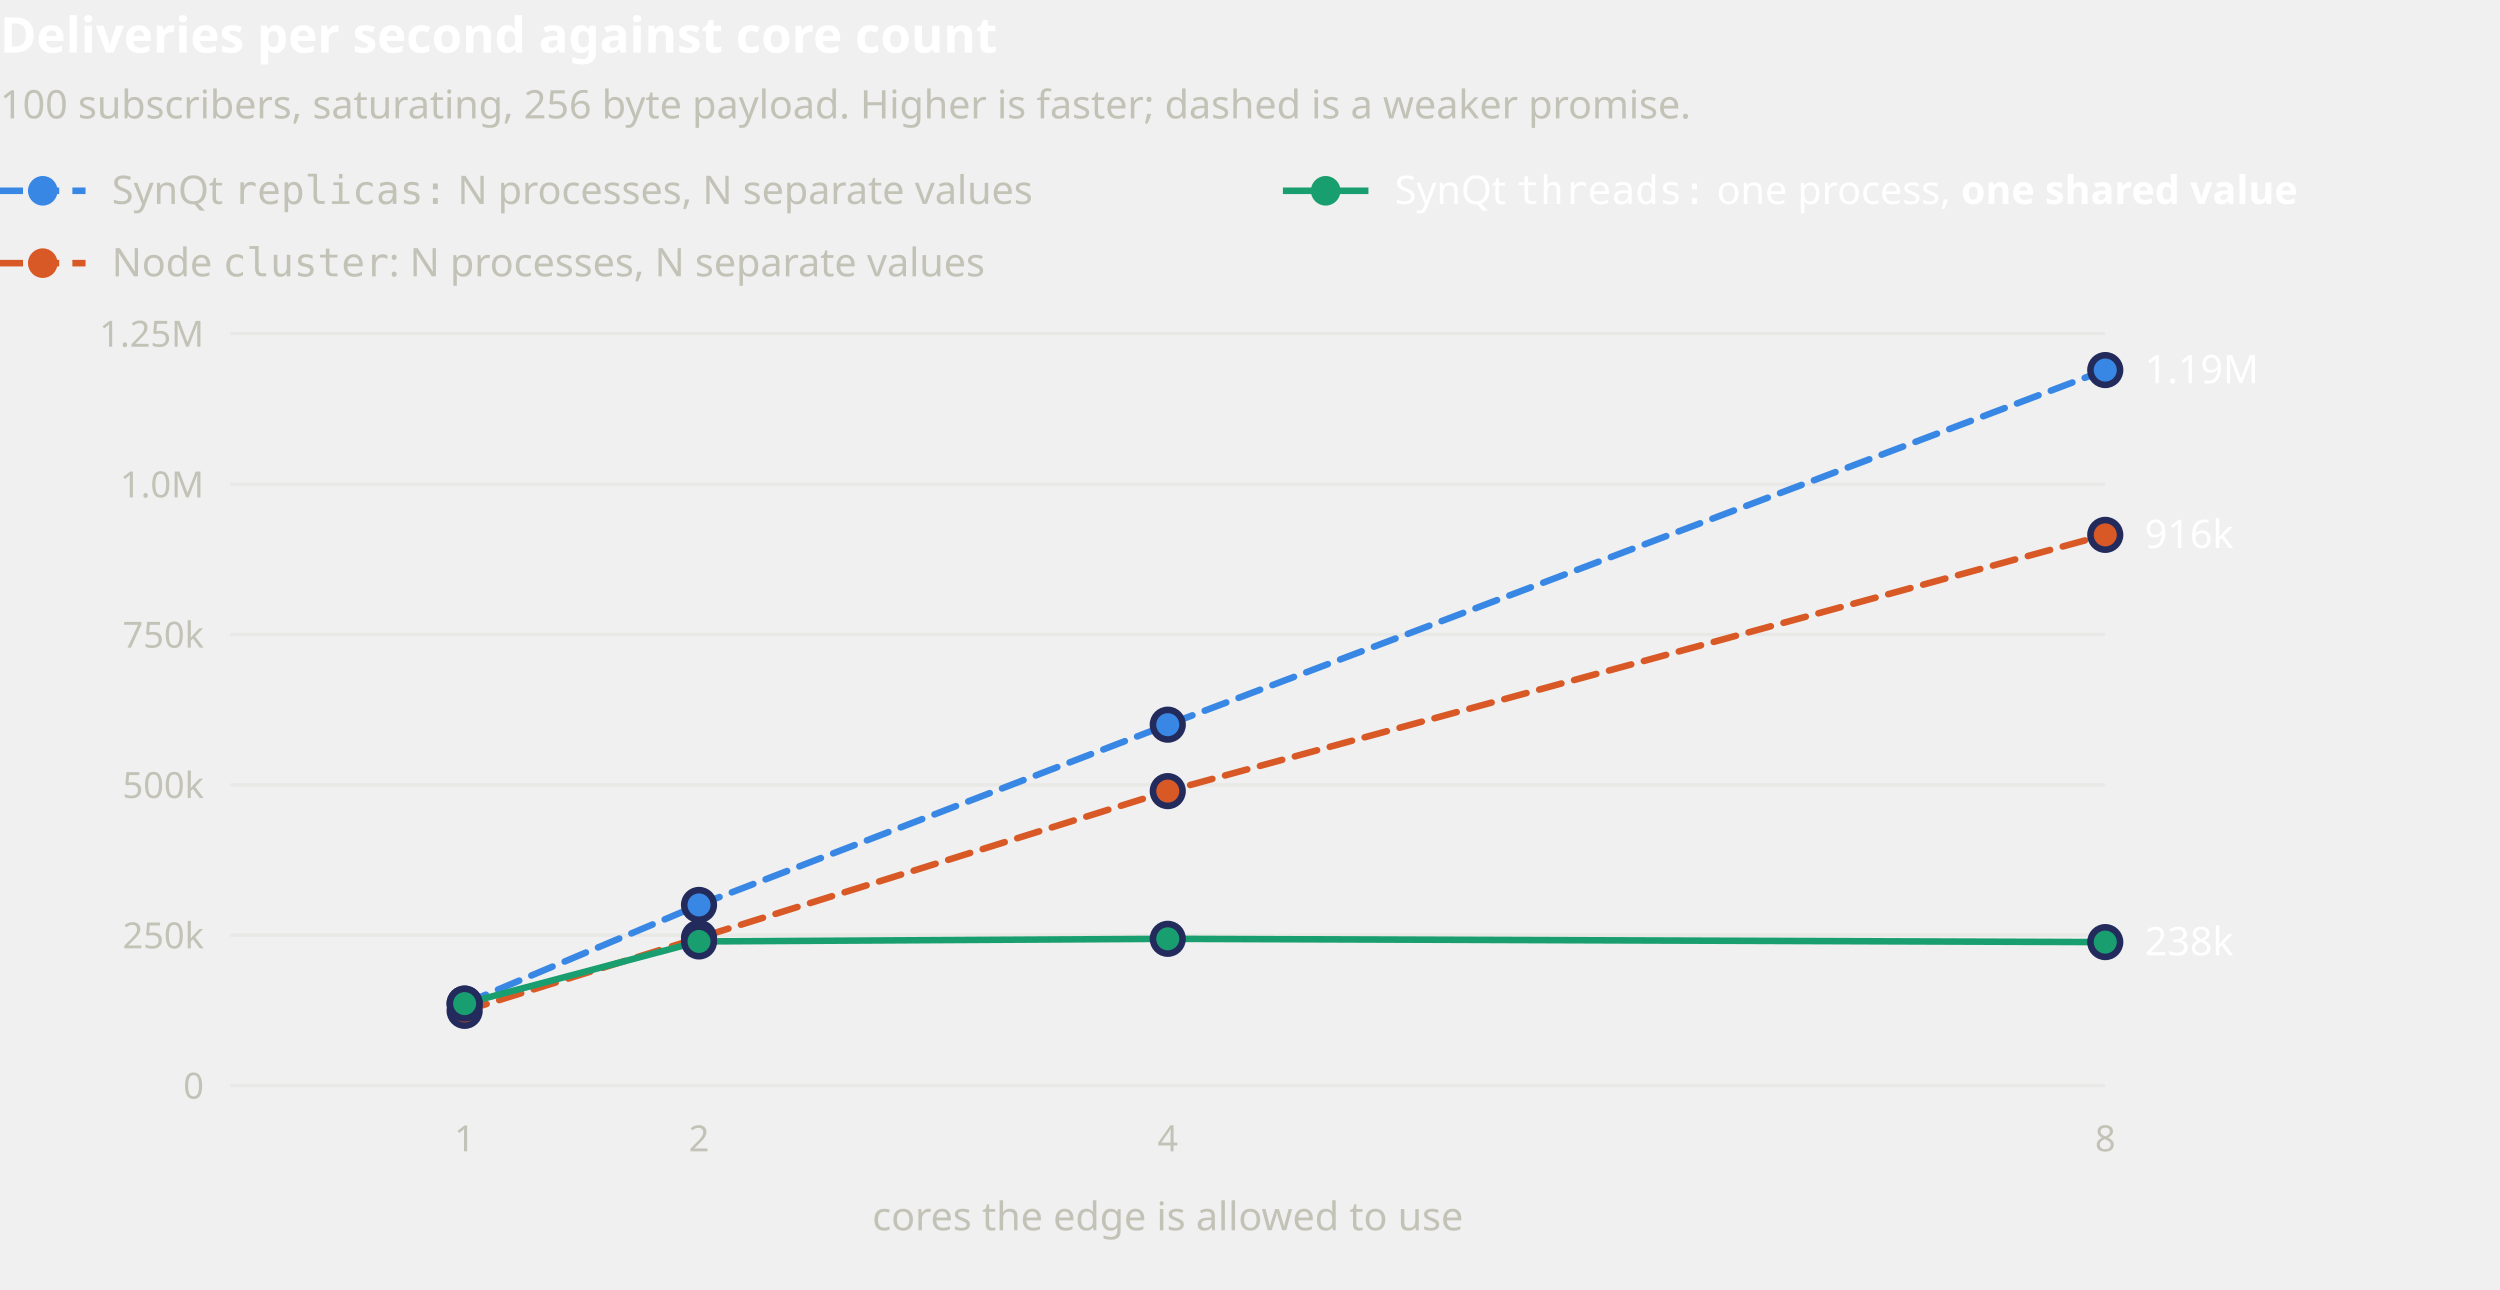
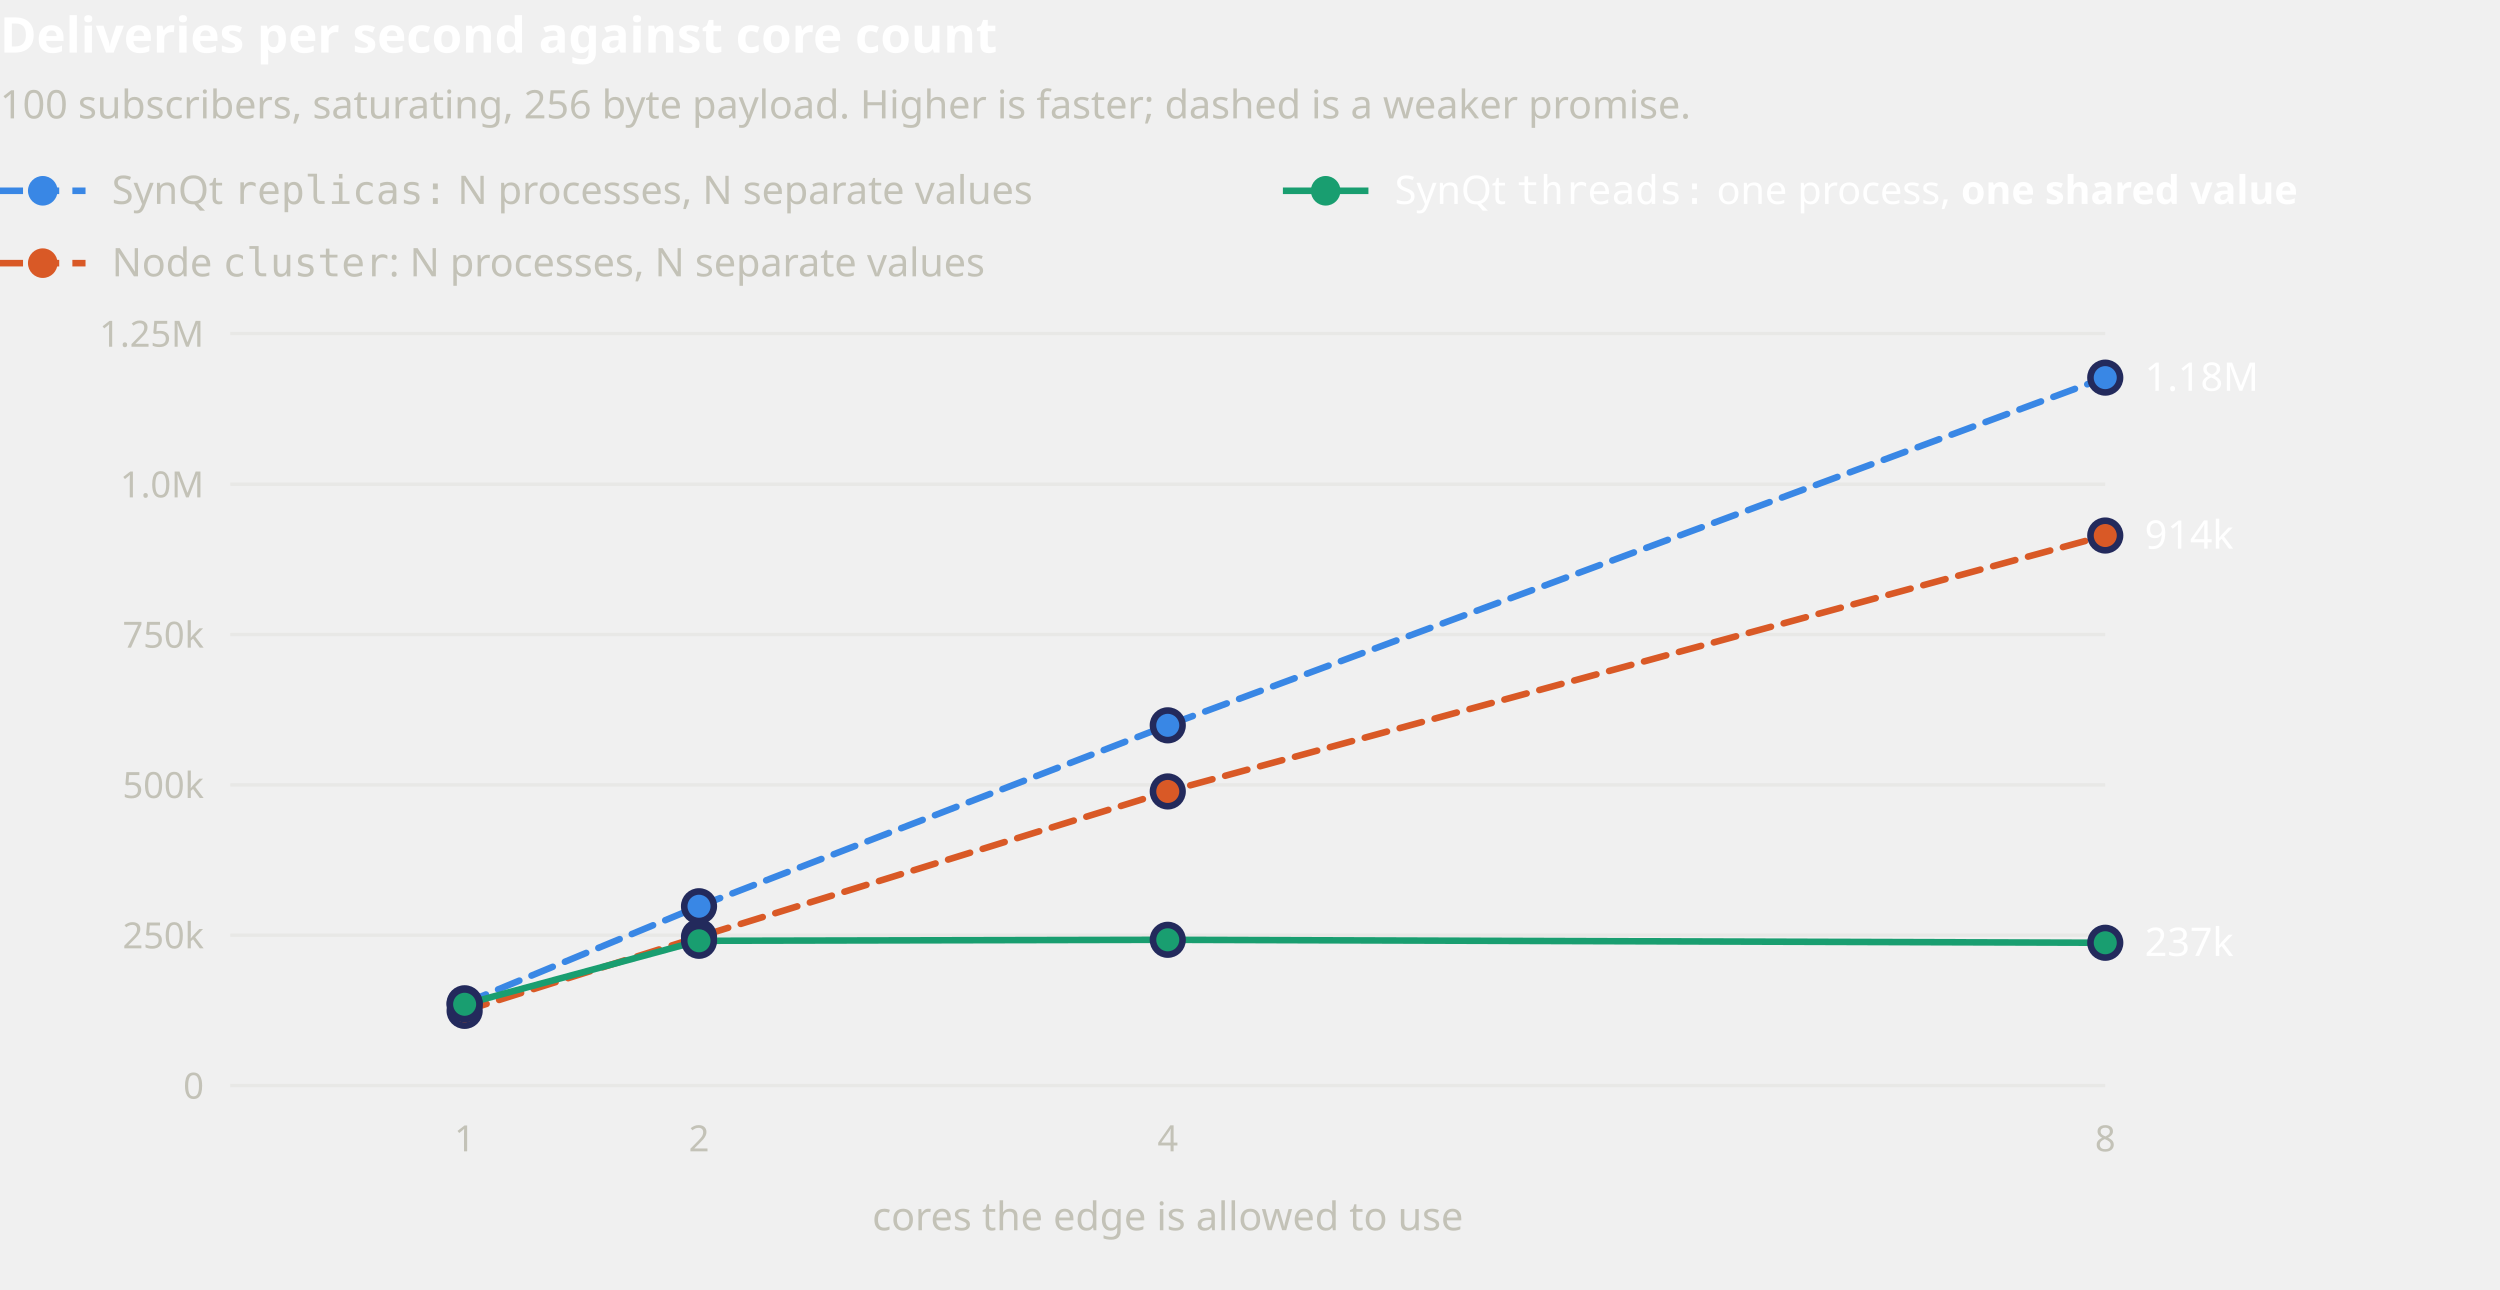
<svg xmlns="http://www.w3.org/2000/svg" viewBox="0 0 760 392" role="img" aria-labelledby="scalingTitle scalingDesc">
  <text x="0" y="16" fill="#ffffff" font-family="system-ui, sans-serif" font-size="15" font-weight="600">Deliveries per second against core count</text>
  <text x="0" y="36" fill="#c3c2b7" font-family="system-ui, sans-serif" font-size="12">
    100 subscribers, saturating, 256 byte payload. Higher is faster; dashed is a weaker promise.
  </text>
  <g font-family="system-ui, sans-serif" font-size="12">
    <line x1="0" y1="58" x2="26" y2="58" stroke="#3987e5" stroke-width="2" stroke-dasharray="7 4" />
    <circle cx="13" cy="58" r="4.5" fill="#3987e5" />
    <text x="34" y="62" fill="#c3c2b7">SynQt <tspan font-family="ui-monospace, monospace">replicas:</tspan> N processes, N separate values</text>
    <line x1="0" y1="80" x2="26" y2="80" stroke="#d95926" stroke-width="2" stroke-dasharray="7 4" />
    <circle cx="13" cy="80" r="4.5" fill="#d95926" />
    <text x="34" y="84" fill="#c3c2b7">Node <tspan font-family="ui-monospace, monospace">cluster</tspan>: N processes, N separate values</text>
    <line x1="390" y1="58" x2="416" y2="58" stroke="#199e70" stroke-width="2" />
    <circle cx="403" cy="58" r="4.5" fill="#199e70" />
    <text x="424" y="62" fill="#ffffff">SynQt <tspan font-family="ui-monospace, monospace">threads:</tspan> one process, <tspan font-weight="600">one shared value</tspan>
    </text>
  </g>
  <g stroke="#c3c2b7" stroke-opacity="0.18" stroke-width="1">
    <line x1="70" y1="330" x2="640" y2="330" />
    <line x1="70" y1="284.3" x2="640" y2="284.3" />
    <line x1="70" y1="238.6" x2="640" y2="238.6" />
    <line x1="70" y1="192.9" x2="640" y2="192.9" />
    <line x1="70" y1="147.2" x2="640" y2="147.2" />
    <line x1="70" y1="101.4" x2="640" y2="101.4" />
  </g>
  <g fill="#c3c2b7" font-family="system-ui, sans-serif" font-size="11" text-anchor="end">
    <text x="62" y="334">0</text>
    <text x="62" y="288.3">250k</text>
    <text x="62" y="242.6">500k</text>
    <text x="62" y="196.9">750k</text>
    <text x="62" y="151.2">1.0M</text>
    <text x="62" y="105.4">1.25M</text>
  </g>
  <g fill="#c3c2b7" font-family="system-ui, sans-serif" font-size="11" text-anchor="middle">
    <text x="141.25" y="350">1</text>
    <text x="212.5" y="350">2</text>
    <text x="355" y="350">4</text>
    <text x="640" y="350">8</text>
    <text x="355" y="374" font-size="12">cores the edge is allowed to use</text>
  </g>
-   <polyline points="141.25,305.1 212.5,275.1 355,220.3 640,112.5" fill="none" stroke="#3987e5" stroke-width="2" stroke-dasharray="7 4" stroke-linecap="round" stroke-linejoin="round" />
-   <polyline points="141.25,307.3 212.5,285.1 355,240.5 640,162.6" fill="none" stroke="#d95926" stroke-width="2" stroke-dasharray="7 4" stroke-linecap="round" stroke-linejoin="round" />
-   <polyline points="141.25,305.1 212.5,286.2 355,285.4 640,286.4" fill="none" stroke="#199e70" stroke-width="2" stroke-linecap="round" stroke-linejoin="round" />
+   <polyline points="141.25,305.0 212.5,275.5 355,220.5 640,114.8" fill="none" stroke="#3987e5" stroke-width="2" stroke-dasharray="7 4" stroke-linecap="round" stroke-linejoin="round" />
+   <polyline points="141.25,307.3 212.5,284.8 355,240.6 640,162.8" fill="none" stroke="#d95926" stroke-width="2" stroke-dasharray="7 4" stroke-linecap="round" stroke-linejoin="round" />
+   <polyline points="141.25,305.3 212.5,286.0 355,285.7 640,286.6" fill="none" stroke="#199e70" stroke-width="2" stroke-linecap="round" stroke-linejoin="round" />
  <g stroke="#232a5c" stroke-width="2">
-     <circle cx="141.25" cy="305.1" r="4.5" fill="#3987e5" />
-     <circle cx="212.5" cy="275.1" r="4.5" fill="#3987e5" />
-     <circle cx="355" cy="220.3" r="4.5" fill="#3987e5" />
-     <circle cx="640" cy="112.5" r="4.5" fill="#3987e5" />
+     <circle cx="141.25" cy="305.0" r="4.5" fill="#3987e5" />
+     <circle cx="212.5" cy="275.5" r="4.5" fill="#3987e5" />
+     <circle cx="355" cy="220.5" r="4.5" fill="#3987e5" />
+     <circle cx="640" cy="114.8" r="4.5" fill="#3987e5" />
    <circle cx="141.25" cy="307.3" r="4.5" fill="#d95926" />
-     <circle cx="212.5" cy="285.1" r="4.5" fill="#d95926" />
-     <circle cx="355" cy="240.5" r="4.5" fill="#d95926" />
-     <circle cx="640" cy="162.6" r="4.5" fill="#d95926" />
-     <circle cx="141.25" cy="305.1" r="4.5" fill="#199e70" />
-     <circle cx="212.5" cy="286.2" r="4.5" fill="#199e70" />
-     <circle cx="355" cy="285.4" r="4.5" fill="#199e70" />
-     <circle cx="640" cy="286.4" r="4.5" fill="#199e70" />
+     <circle cx="212.5" cy="284.8" r="4.5" fill="#d95926" />
+     <circle cx="355" cy="240.6" r="4.5" fill="#d95926" />
+     <circle cx="640" cy="162.8" r="4.5" fill="#d95926" />
+     <circle cx="141.25" cy="305.3" r="4.5" fill="#199e70" />
+     <circle cx="212.5" cy="286.0" r="4.5" fill="#199e70" />
+     <circle cx="355" cy="285.7" r="4.5" fill="#199e70" />
+     <circle cx="640" cy="286.6" r="4.5" fill="#199e70" />
  </g>
  <g font-family="system-ui, sans-serif" font-size="12">
-     <text x="652" y="116.5" fill="#ffffff">1.19M</text>
-     <text x="652" y="166.6" fill="#ffffff">916k</text>
-     <text x="652" y="290.4" fill="#ffffff">238k</text>
+     <text x="652" y="118.8" fill="#ffffff">1.18M</text>
+     <text x="652" y="166.8" fill="#ffffff">914k</text>
+     <text x="652" y="290.6" fill="#ffffff">237k</text>
  </g>
</svg>
